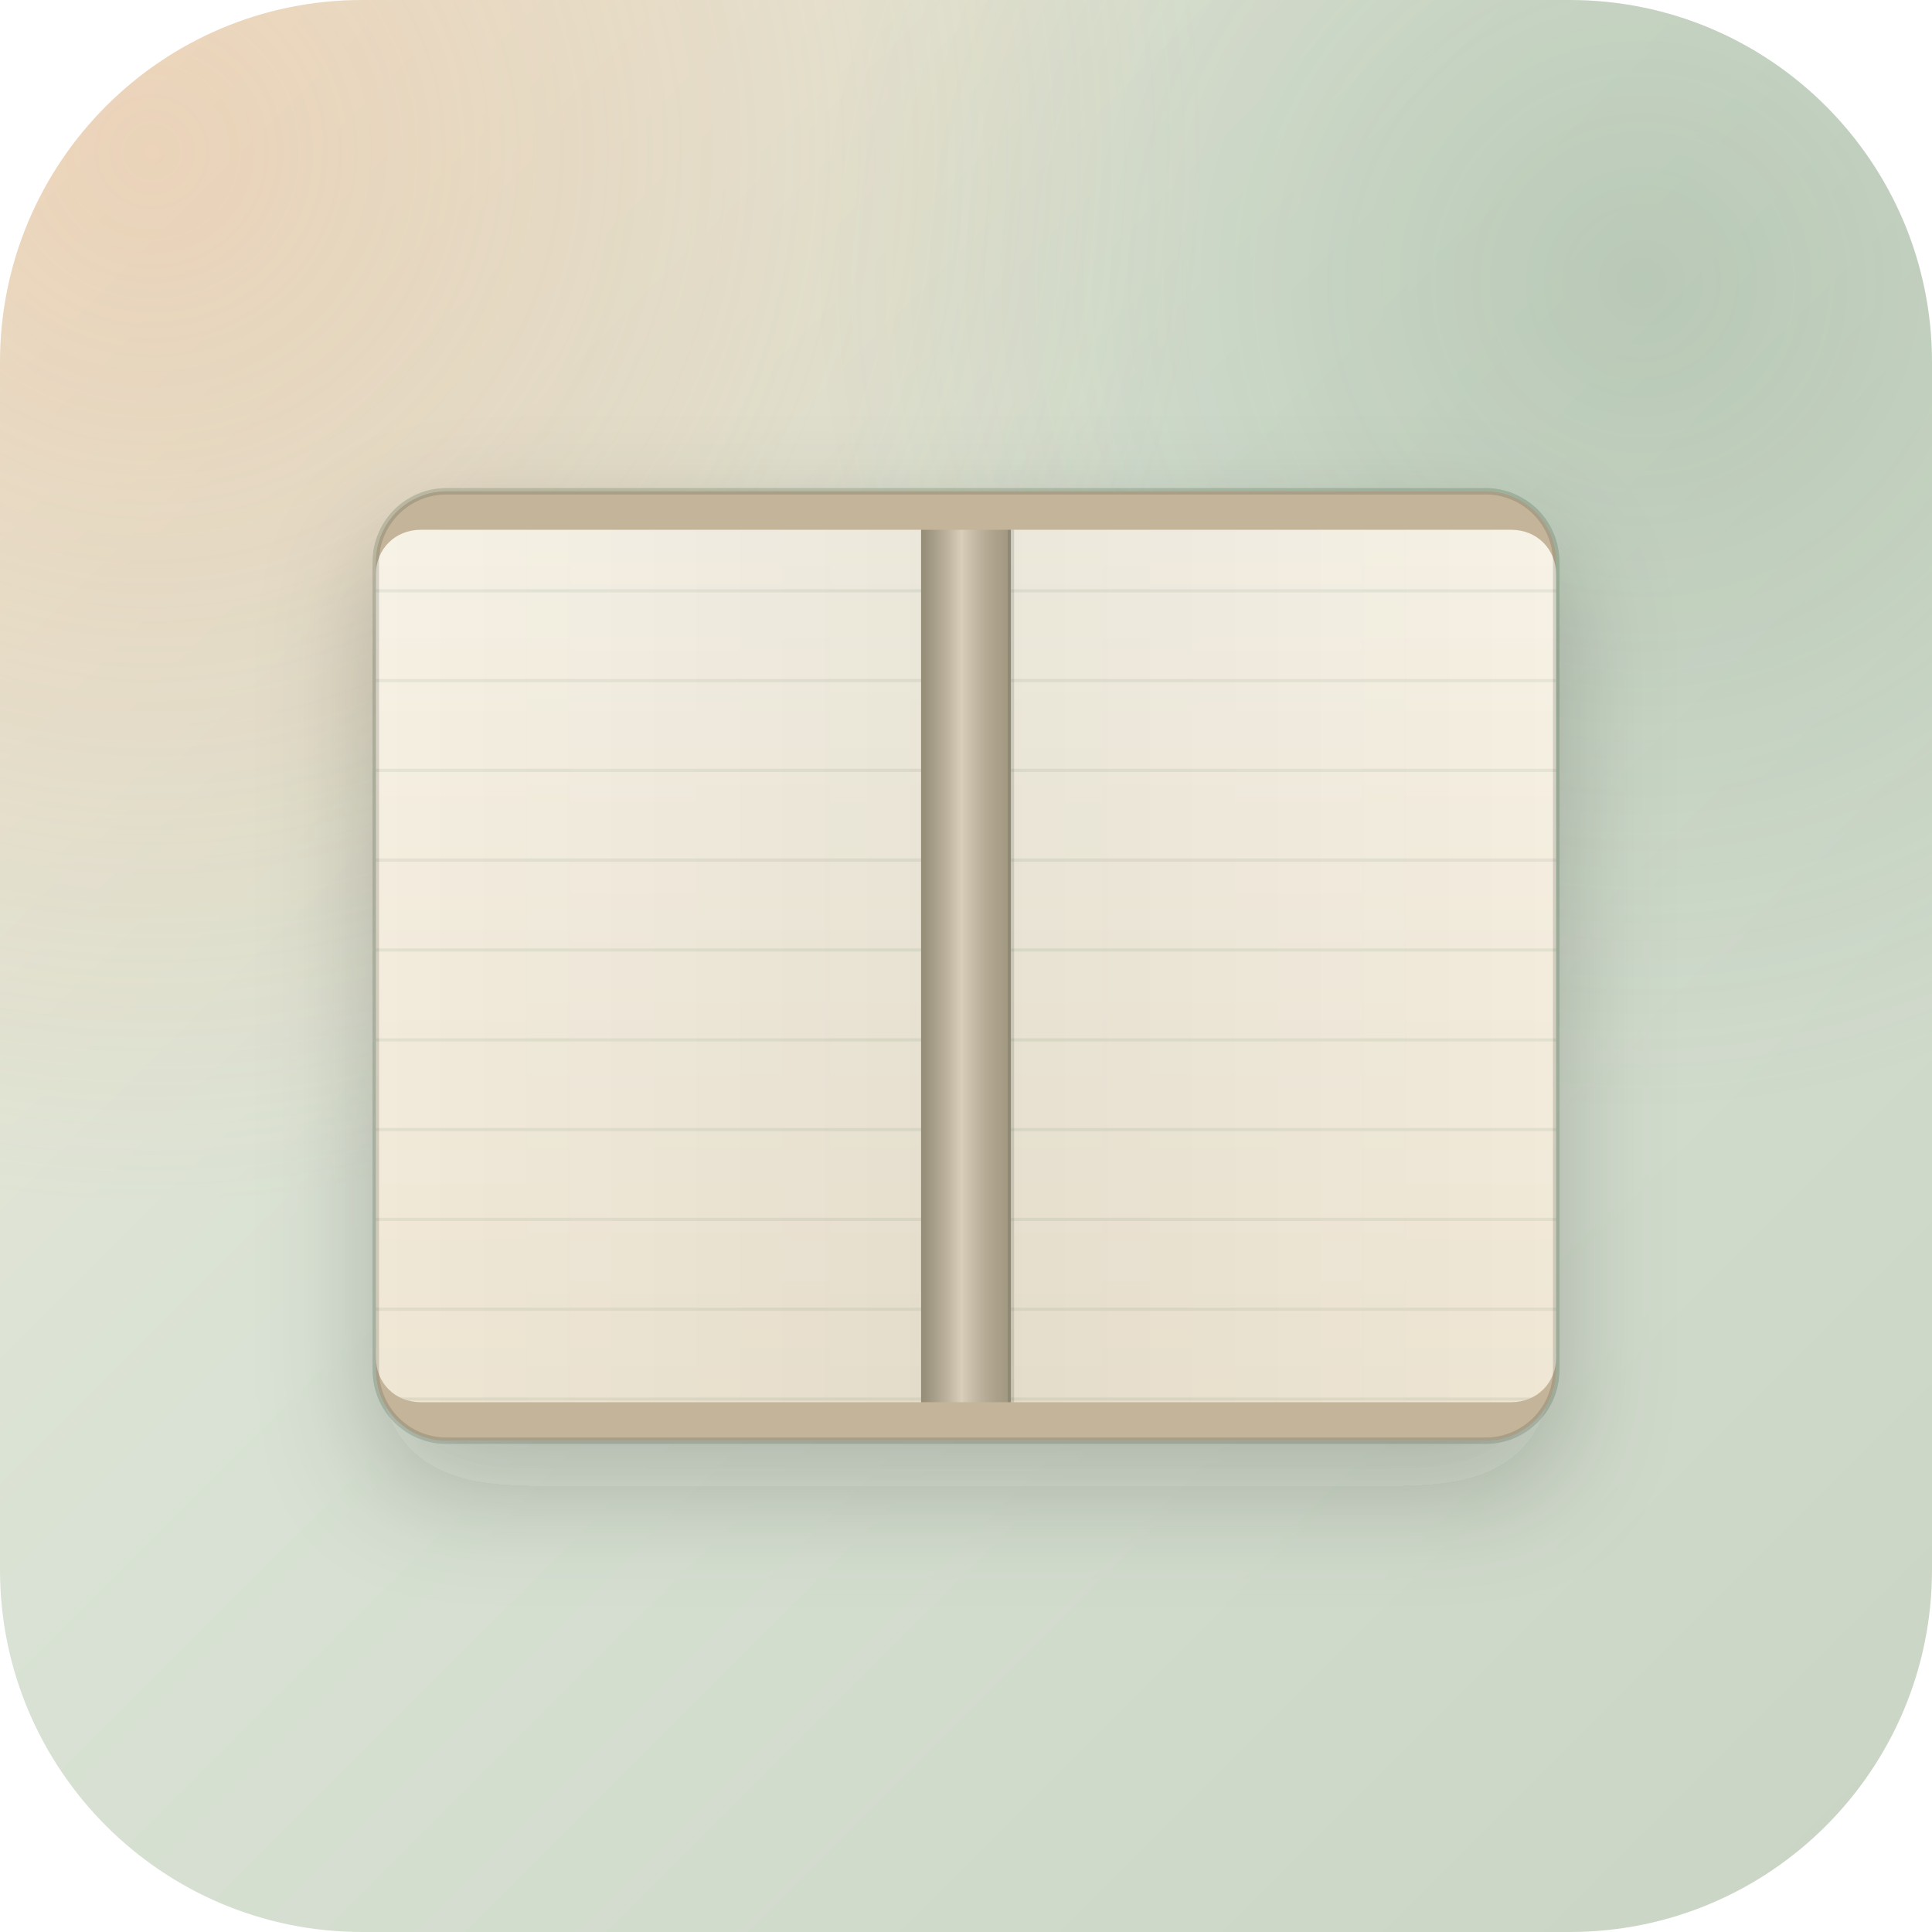
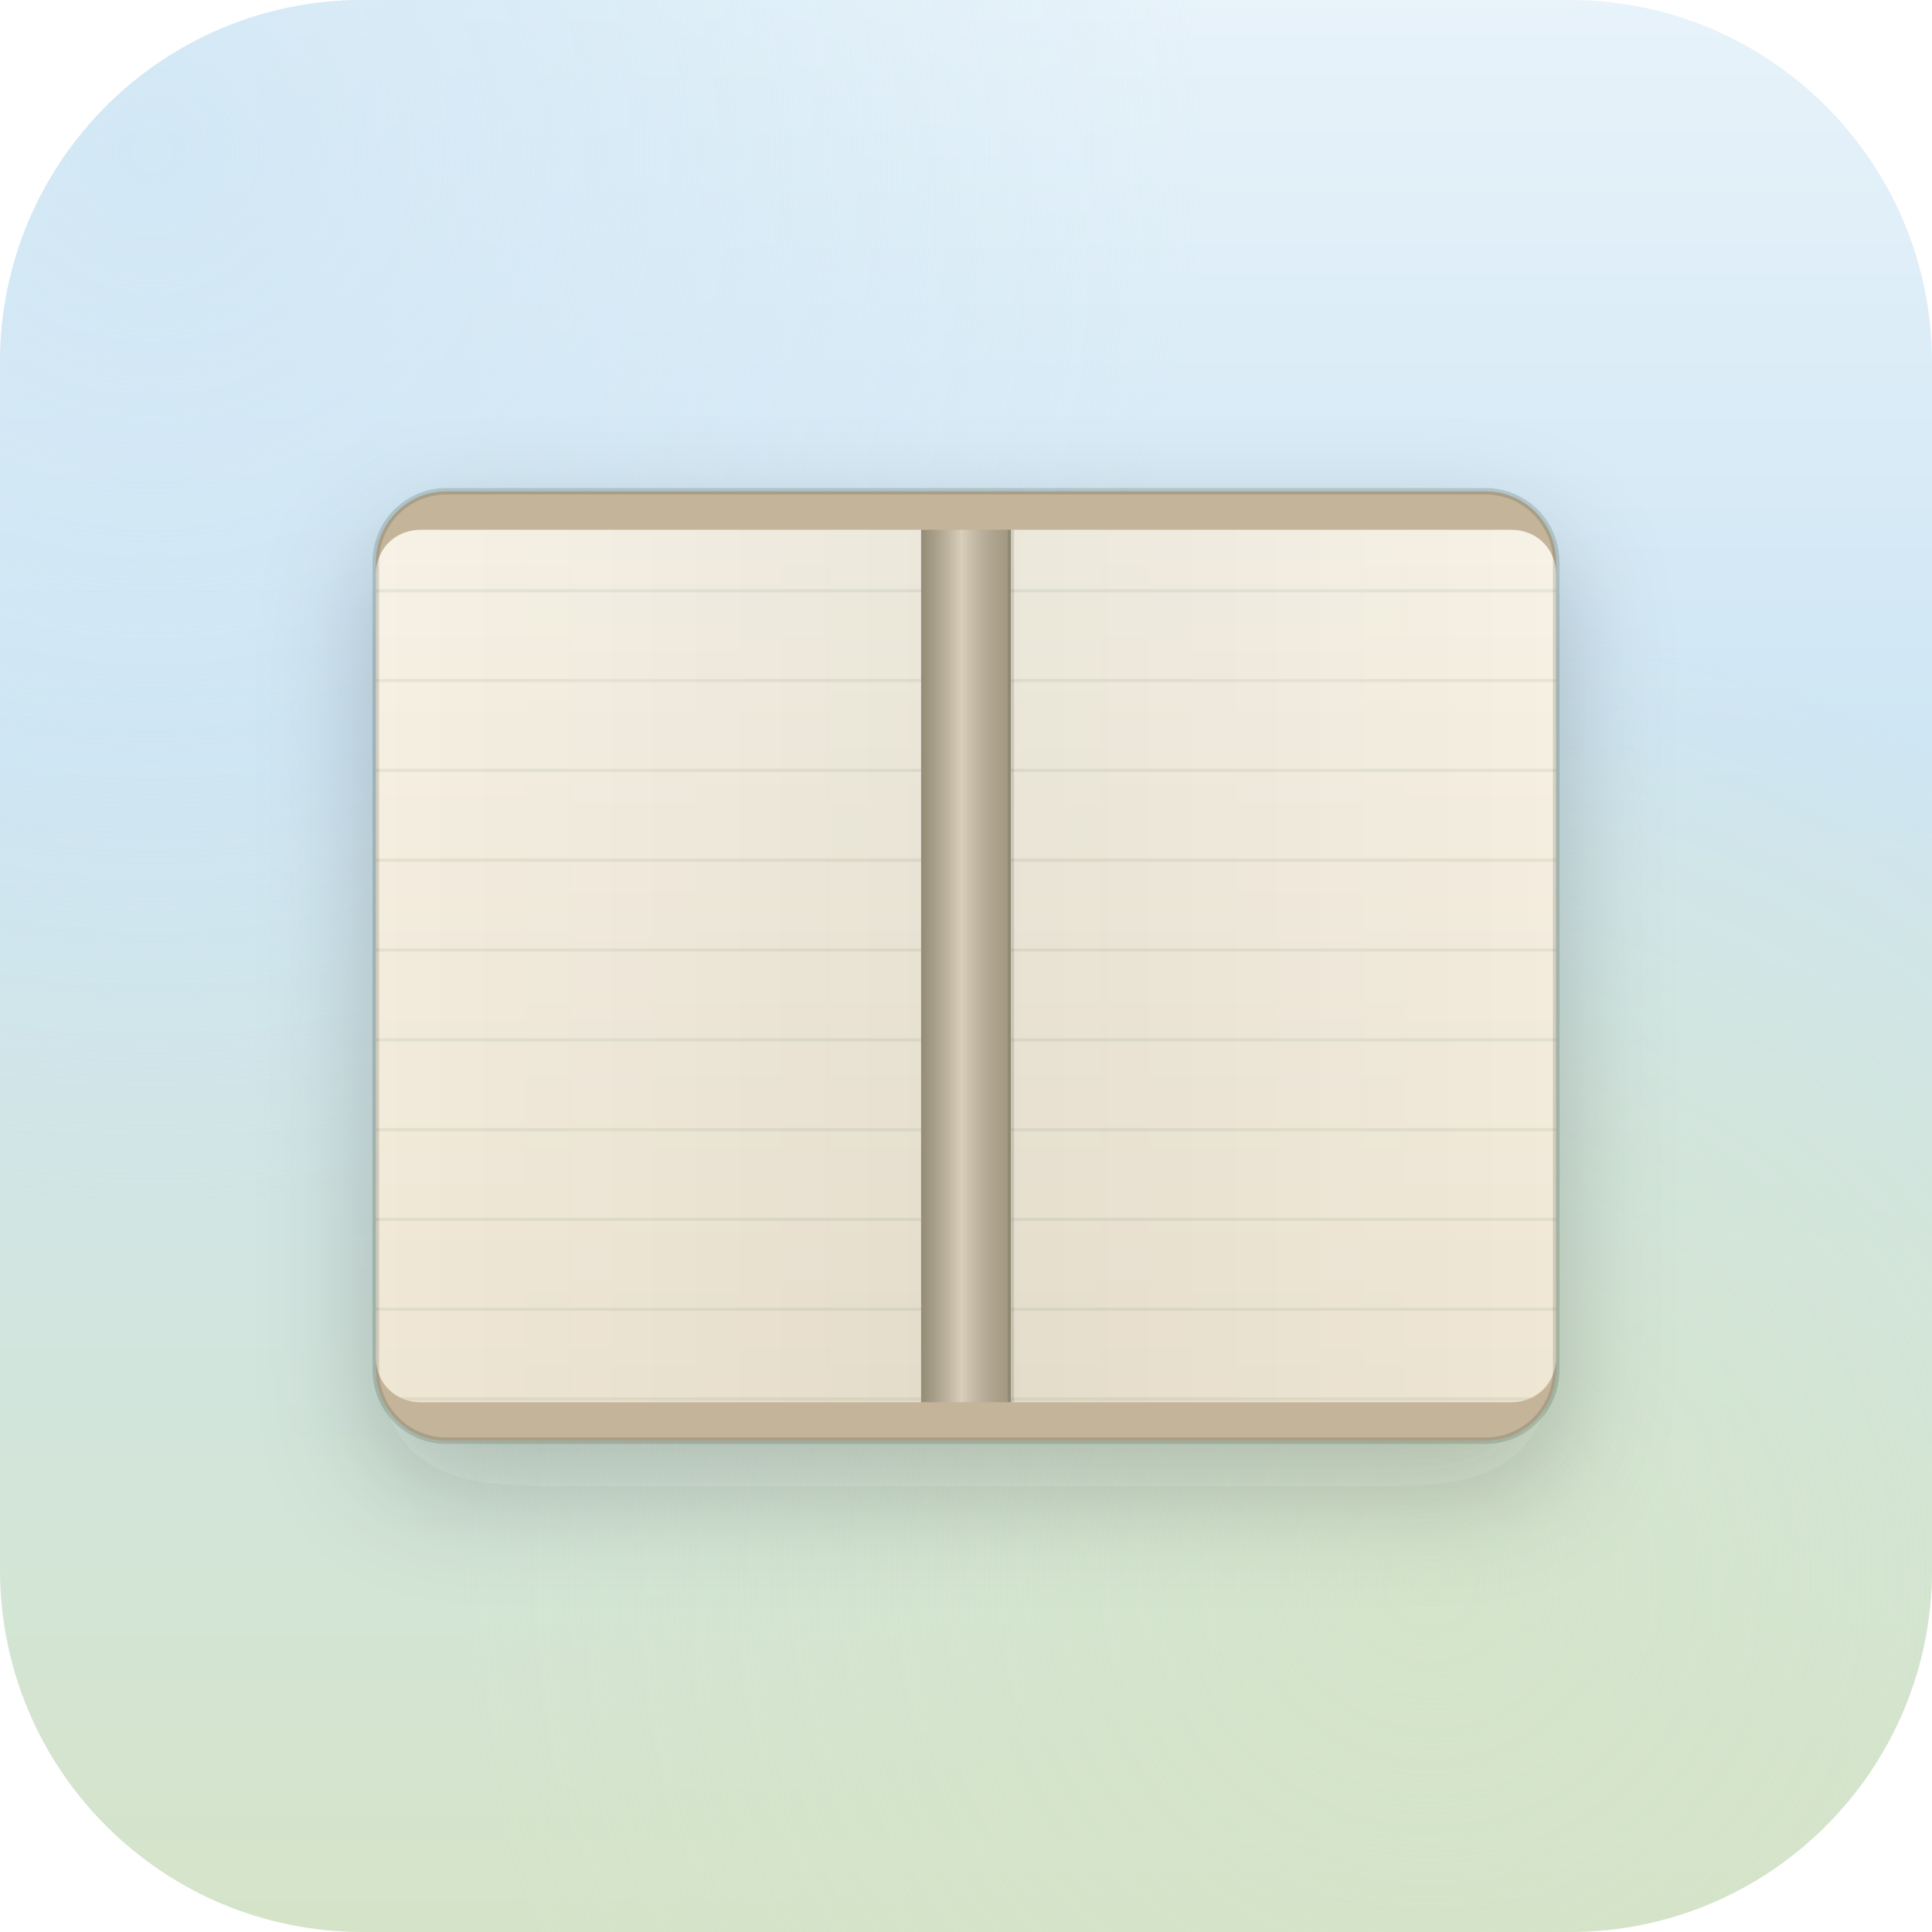
<svg xmlns="http://www.w3.org/2000/svg" width="512" height="512" viewBox="0 0 512 512" role="img" aria-label="My Cookbook">
  <defs>
-     <linearGradient id="pageWash" x1="0" y1="0" x2="1" y2="1">
-       <stop offset="0%" stop-color="#efe8d8" />
-       <stop offset="42%" stop-color="#d9e2d4" />
-       <stop offset="100%" stop-color="#c9d4c4" />
+     <linearGradient id="pageWash" x1="0" y1="0" x2="0" y2="1">
+       <stop offset="0%" stop-color="#e8f3fa" />
+       <stop offset="38%" stop-color="#cfe6f4" />
+       <stop offset="100%" stop-color="#d5e4c8" />
    </linearGradient>
-     <radialGradient id="peachGlow" cx="0" cy="0" r="1" gradientUnits="userSpaceOnUse" gradientTransform="translate(40 40) rotate(90) scale(280)">
-       <stop offset="0%" stop-color="rgba(232,160,106,0.28)" />
-       <stop offset="100%" stop-color="rgba(232,160,106,0)" />
+     <radialGradient id="skyGlow" cx="0" cy="0" r="1" gradientUnits="userSpaceOnUse" gradientTransform="translate(40 40) rotate(90) scale(280)">
+       <stop offset="0%" stop-color="rgba(207,230,244,0.85)" />
+       <stop offset="100%" stop-color="rgba(207,230,244,0)" />
    </radialGradient>
-     <radialGradient id="leafGlow" cx="0" cy="0" r="1" gradientUnits="userSpaceOnUse" gradientTransform="translate(435 75) rotate(90) scale(220)">
-       <stop offset="0%" stop-color="rgba(47,93,58,0.18)" />
-       <stop offset="100%" stop-color="rgba(47,93,58,0)" />
+     <radialGradient id="leafGlow" cx="0" cy="0" r="1" gradientUnits="userSpaceOnUse" gradientTransform="translate(380 420) rotate(90) scale(260)">
+       <stop offset="0%" stop-color="rgba(213,228,200,0.7)" />
+       <stop offset="100%" stop-color="rgba(213,228,200,0)" />
    </radialGradient>
    <linearGradient id="pagePaper" x1="0" y1="0" x2="0" y2="1">
      <stop offset="0%" stop-color="#f7f2e6" />
      <stop offset="100%" stop-color="#efe6d4" />
    </linearGradient>
    <linearGradient id="spineShade" x1="0" y1="0" x2="1" y2="0">
      <stop offset="0%" stop-color="rgba(28,36,28,0.28)" />
      <stop offset="45%" stop-color="rgba(255,252,246,0.35)" />
      <stop offset="100%" stop-color="rgba(28,36,28,0.2)" />
    </linearGradient>
    <linearGradient id="leftShade" x1="1" y1="0" x2="0" y2="0">
      <stop offset="0%" stop-color="rgba(28,36,28,0.05)" />
      <stop offset="100%" stop-color="rgba(28,36,28,0)" />
    </linearGradient>
    <linearGradient id="rightShade" x1="0" y1="0" x2="1" y2="0">
      <stop offset="0%" stop-color="rgba(28,36,28,0.05)" />
      <stop offset="100%" stop-color="rgba(28,36,28,0)" />
    </linearGradient>
    <filter id="bookShadow" x="-20%" y="-20%" width="140%" height="140%">
      <feDropShadow dx="0" dy="14" stdDeviation="18" flood-color="rgba(28,36,28,0.22)" />
    </filter>
    <pattern id="pageLines" width="512" height="28" patternUnits="userSpaceOnUse">
      <line x1="0" y1="27" x2="512" y2="27" stroke="rgba(47,93,58,0.08)" stroke-width="1" />
    </pattern>
    <clipPath id="tile">
      <rect width="512" height="512" rx="96" />
    </clipPath>
  </defs>
  <g clip-path="url(#tile)">
    <rect width="512" height="512" fill="url(#pageWash)" />
-     <rect width="512" height="512" fill="url(#peachGlow)" />
+     <rect width="512" height="512" fill="url(#skyGlow)" />
    <rect width="512" height="512" fill="url(#leafGlow)" />
    <g transform="translate(256 256) scale(0.85) translate(-256 -256)" filter="url(#bookShadow)">
      <rect x="72" y="108" width="368" height="296" rx="22" fill="#c4b59a" />
      <path d="M86 120h156v272H86c-8 0-14-6-14-14V134c0-8 6-14 14-14z" fill="url(#pagePaper)" />
      <path d="M86 120h156v272H86c-8 0-14-6-14-14V134c0-8 6-14 14-14z" fill="url(#pageLines)" />
      <path d="M86 120h156v272H86c-8 0-14-6-14-14V134c0-8 6-14 14-14z" fill="url(#leftShade)" />
      <rect x="242" y="120" width="28" height="272" fill="url(#spineShade)" />
      <path d="M270 120h156c8 0 14 6 14 14v244c0 8-6 14-14 14H270V120z" fill="url(#pagePaper)" />
      <path d="M270 120h156c8 0 14 6 14 14v244c0 8-6 14-14 14H270V120z" fill="url(#pageLines)" />
      <path d="M270 120h156c8 0 14 6 14 14v244c0 8-6 14-14 14H270V120z" fill="url(#rightShade)" />
      <path d="M270 120v272" stroke="rgba(28,36,28,0.14)" stroke-width="2" />
      <rect x="72" y="108" width="368" height="296" rx="22" fill="none" stroke="rgba(28,36,28,0.16)" stroke-width="2" />
    </g>
  </g>
</svg>
